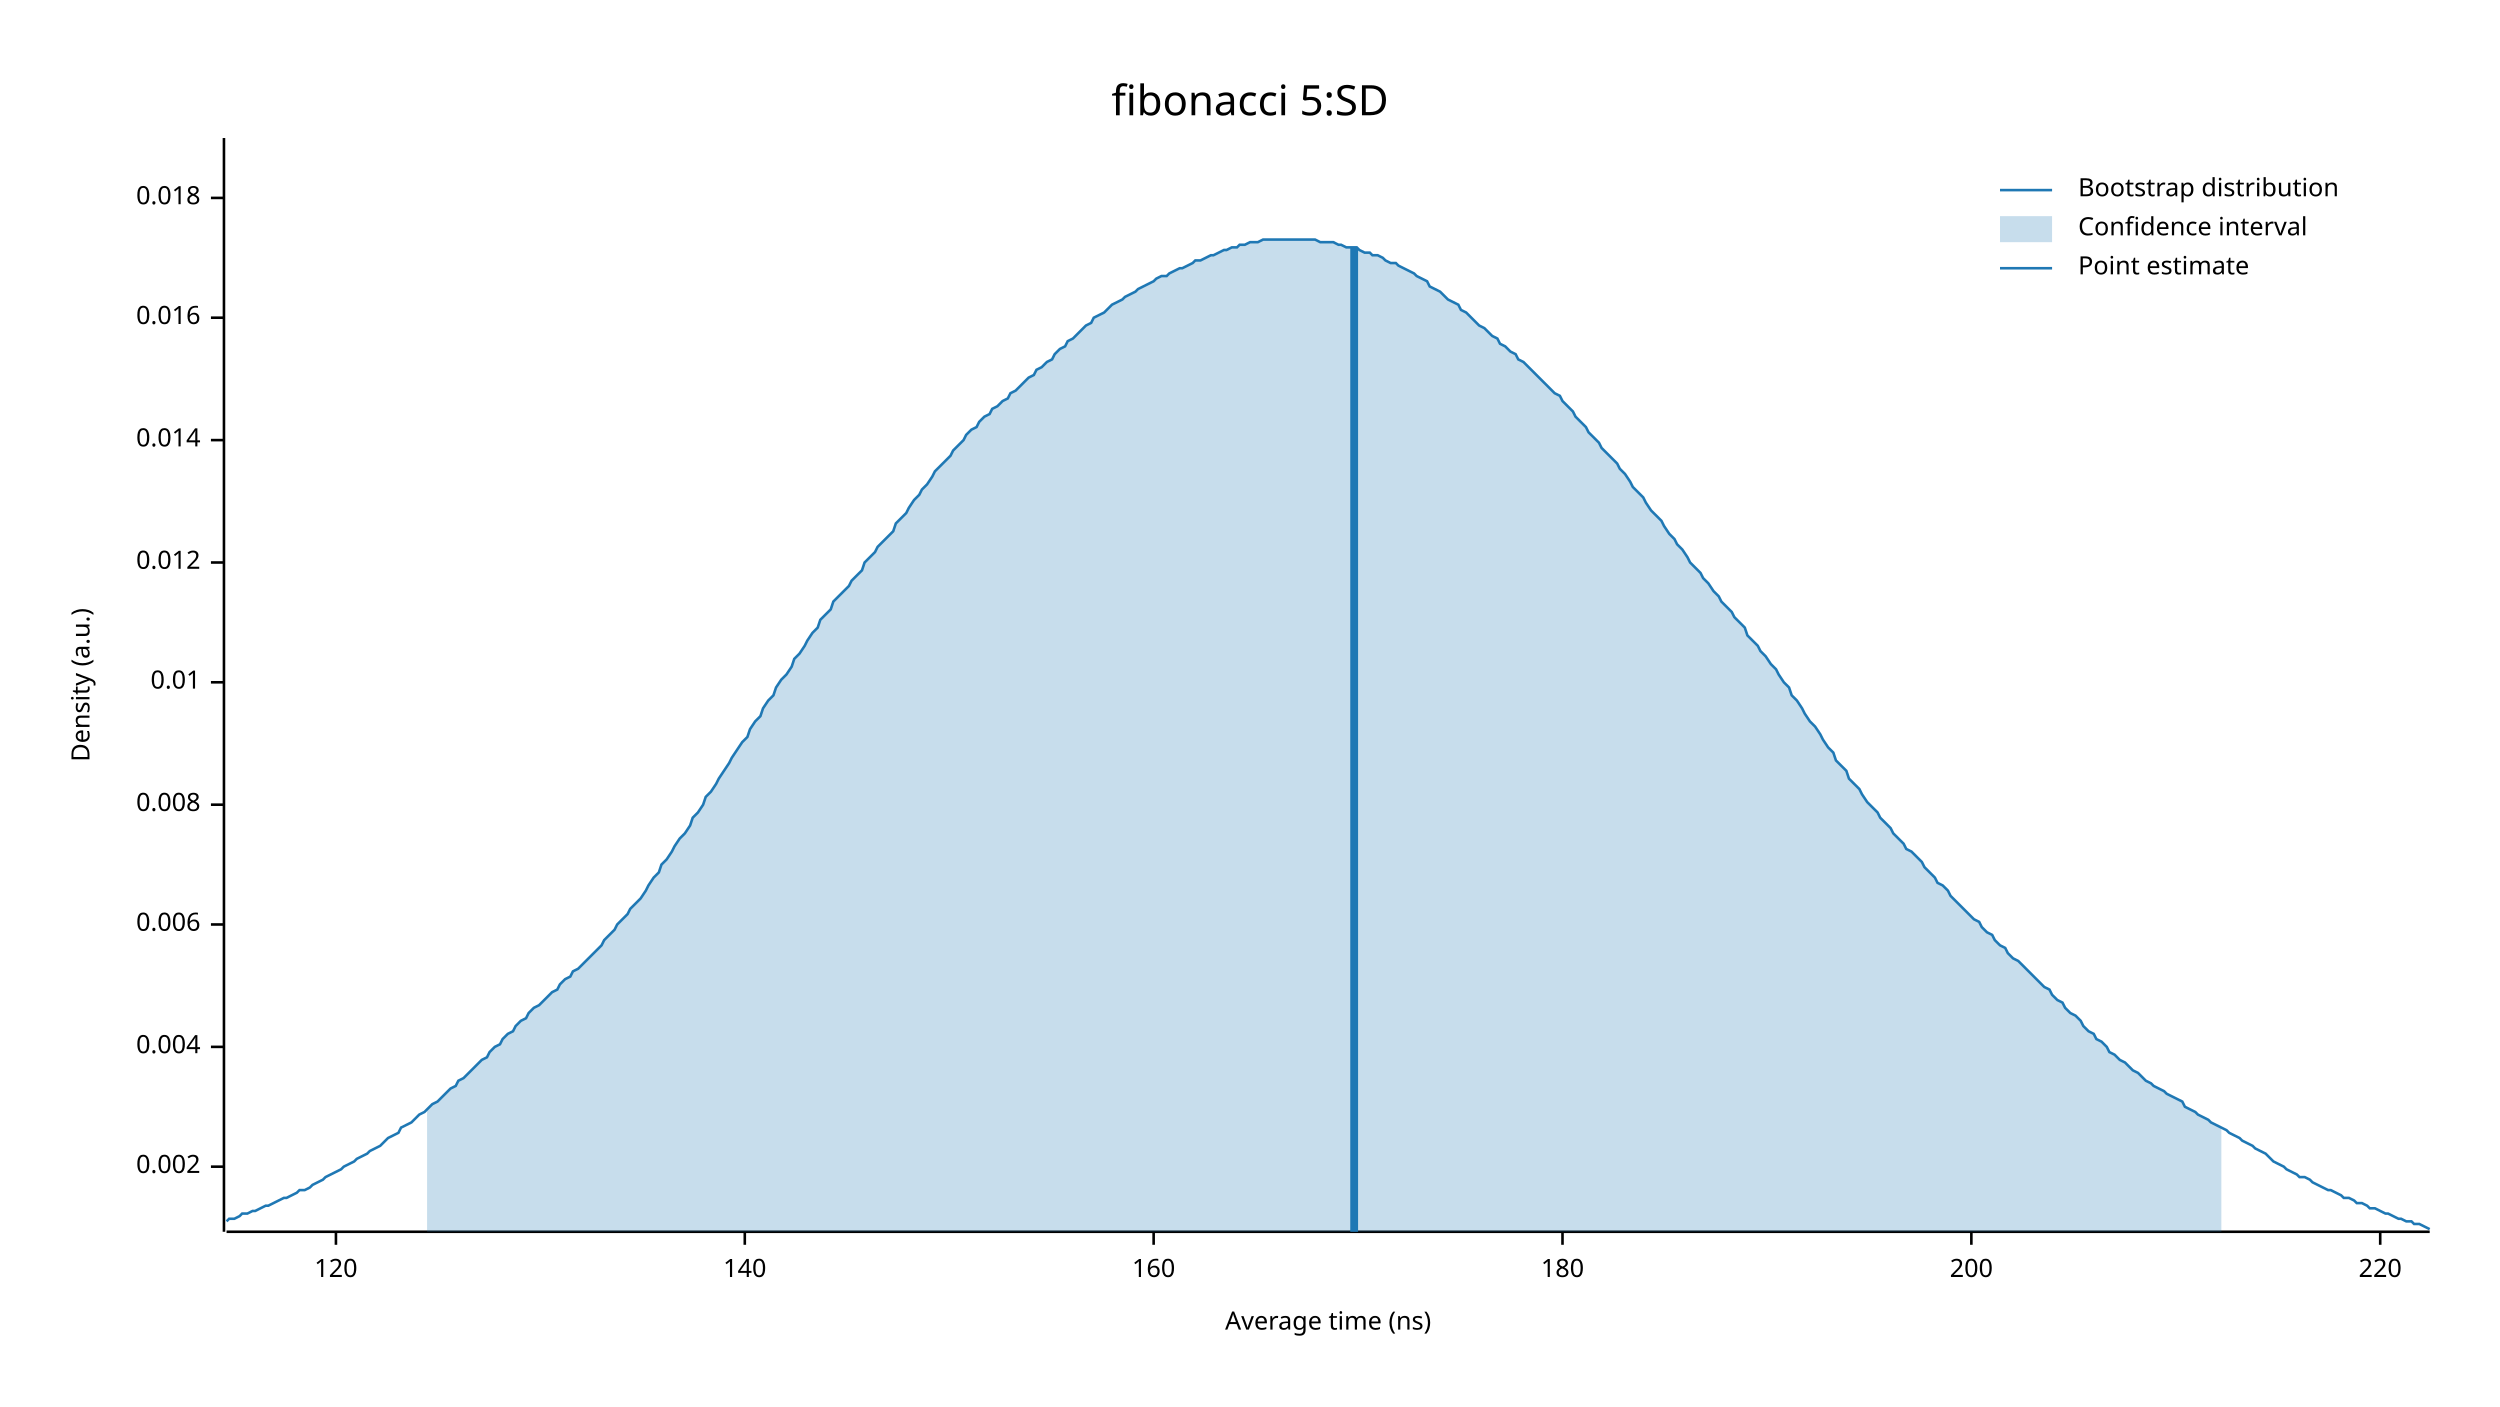
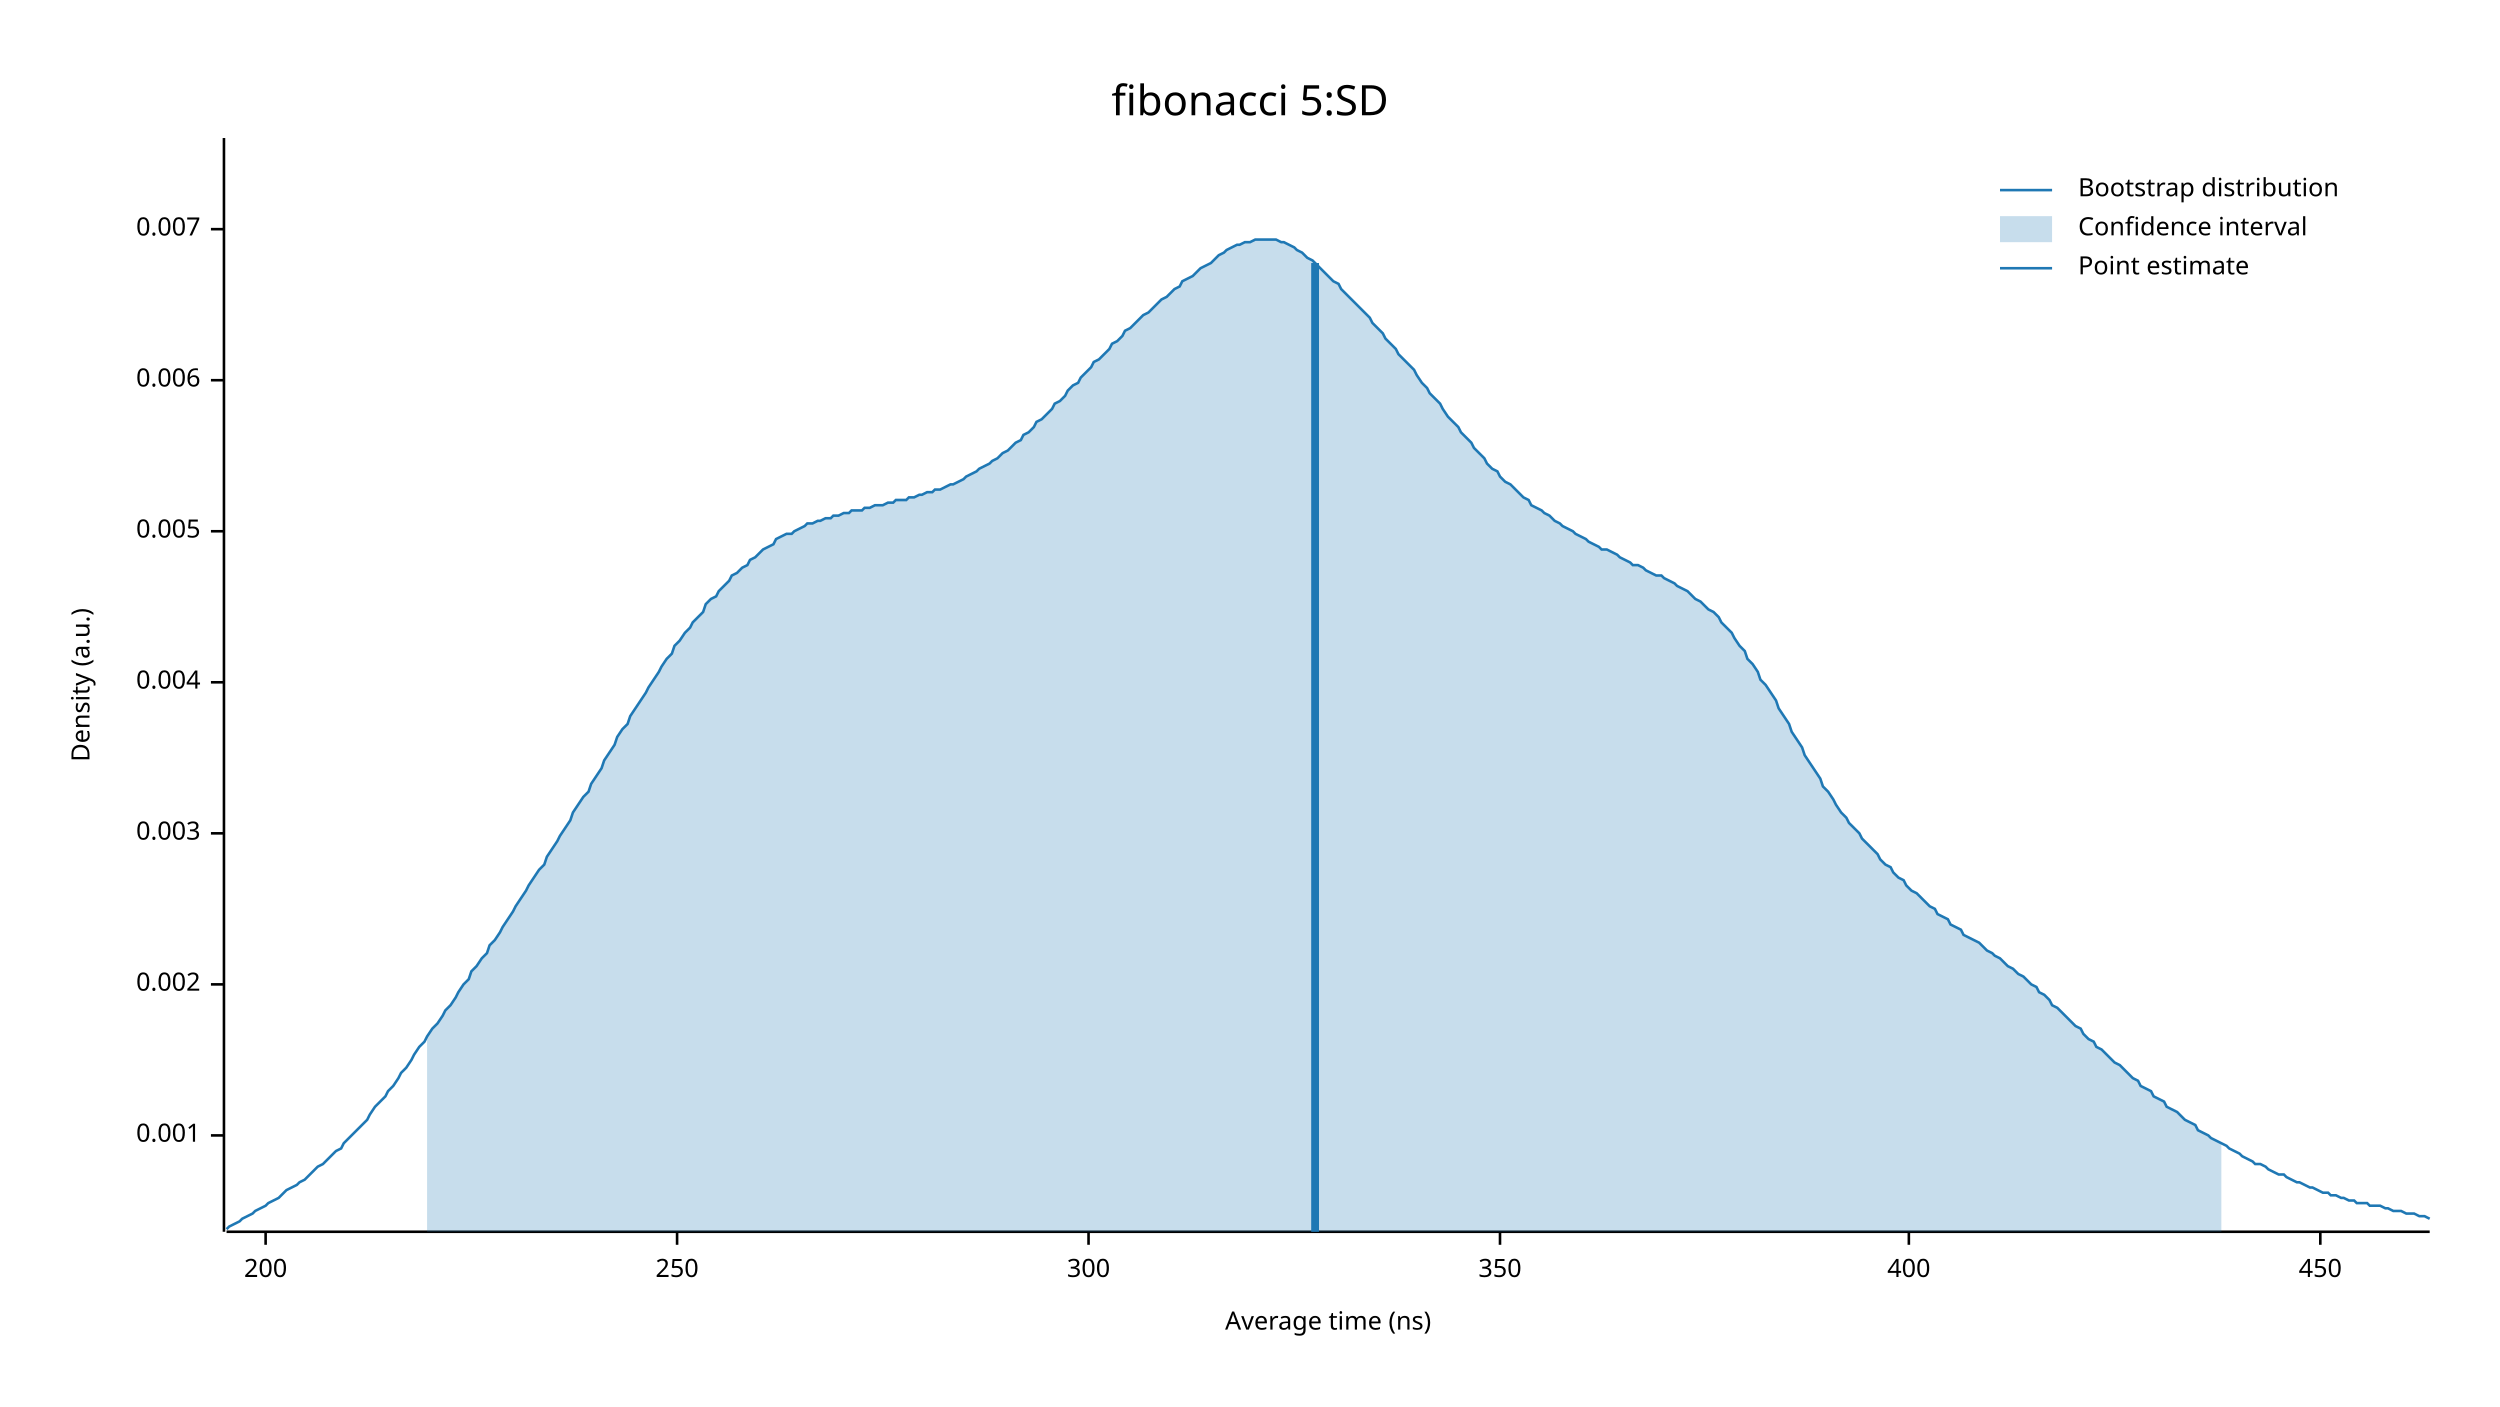
<svg xmlns="http://www.w3.org/2000/svg" width="960" height="540">
  <text x="480" y="32" dy="0.76em" text-anchor="middle" font-family="sans-serif" font-size="16.129" opacity="1" fill="#000000">
fibonacci 5:SD
</text>
  <text x="27" y="263" dy="0.76em" text-anchor="middle" font-family="sans-serif" font-size="9.677" opacity="1" fill="#000000" transform="rotate(270, 27, 263)">
Density (a.u.)
</text>
  <text x="510" y="513" dy="-0.5ex" text-anchor="middle" font-family="sans-serif" font-size="9.677" opacity="1" fill="#000000">
Average time (ns)
</text>
  <polyline fill="none" opacity="1" stroke="#000000" stroke-width="1" points="86,53 86,473 " />
-   <text x="77" y="448" dy="0.5ex" text-anchor="end" font-family="sans-serif" font-size="9.677" opacity="1" fill="#000000">
+   <text x="77" y="436" dy="0.5ex" text-anchor="end" font-family="sans-serif" font-size="9.677" opacity="1" fill="#000000">
+ 0.001
+ </text>
+   <polyline fill="none" opacity="1" stroke="#000000" stroke-width="1" points="81,436 86,436 " />
+   <text x="77" y="378" dy="0.5ex" text-anchor="end" font-family="sans-serif" font-size="9.677" opacity="1" fill="#000000">
0.002
</text>
-   <polyline fill="none" opacity="1" stroke="#000000" stroke-width="1" points="81,448 86,448 " />
-   <text x="77" y="402" dy="0.5ex" text-anchor="end" font-family="sans-serif" font-size="9.677" opacity="1" fill="#000000">
+   <polyline fill="none" opacity="1" stroke="#000000" stroke-width="1" points="81,378 86,378 " />
+   <text x="77" y="320" dy="0.5ex" text-anchor="end" font-family="sans-serif" font-size="9.677" opacity="1" fill="#000000">
+ 0.003
+ </text>
+   <polyline fill="none" opacity="1" stroke="#000000" stroke-width="1" points="81,320 86,320 " />
+   <text x="77" y="262" dy="0.5ex" text-anchor="end" font-family="sans-serif" font-size="9.677" opacity="1" fill="#000000">
0.004
</text>
-   <polyline fill="none" opacity="1" stroke="#000000" stroke-width="1" points="81,402 86,402 " />
-   <text x="77" y="355" dy="0.5ex" text-anchor="end" font-family="sans-serif" font-size="9.677" opacity="1" fill="#000000">
+   <polyline fill="none" opacity="1" stroke="#000000" stroke-width="1" points="81,262 86,262 " />
+   <text x="77" y="204" dy="0.5ex" text-anchor="end" font-family="sans-serif" font-size="9.677" opacity="1" fill="#000000">
+ 0.005
+ </text>
+   <polyline fill="none" opacity="1" stroke="#000000" stroke-width="1" points="81,204 86,204 " />
+   <text x="77" y="146" dy="0.5ex" text-anchor="end" font-family="sans-serif" font-size="9.677" opacity="1" fill="#000000">
0.006
</text>
-   <polyline fill="none" opacity="1" stroke="#000000" stroke-width="1" points="81,355 86,355 " />
-   <text x="77" y="309" dy="0.5ex" text-anchor="end" font-family="sans-serif" font-size="9.677" opacity="1" fill="#000000">
- 0.008
+   <polyline fill="none" opacity="1" stroke="#000000" stroke-width="1" points="81,146 86,146 " />
+   <text x="77" y="88" dy="0.5ex" text-anchor="end" font-family="sans-serif" font-size="9.677" opacity="1" fill="#000000">
+ 0.007
</text>
-   <polyline fill="none" opacity="1" stroke="#000000" stroke-width="1" points="81,309 86,309 " />
-   <text x="77" y="262" dy="0.5ex" text-anchor="end" font-family="sans-serif" font-size="9.677" opacity="1" fill="#000000">
- 0.01
- </text>
-   <polyline fill="none" opacity="1" stroke="#000000" stroke-width="1" points="81,262 86,262 " />
-   <text x="77" y="216" dy="0.5ex" text-anchor="end" font-family="sans-serif" font-size="9.677" opacity="1" fill="#000000">
- 0.012
- </text>
-   <polyline fill="none" opacity="1" stroke="#000000" stroke-width="1" points="81,216 86,216 " />
-   <text x="77" y="169" dy="0.5ex" text-anchor="end" font-family="sans-serif" font-size="9.677" opacity="1" fill="#000000">
- 0.014
- </text>
-   <polyline fill="none" opacity="1" stroke="#000000" stroke-width="1" points="81,169 86,169 " />
-   <text x="77" y="122" dy="0.5ex" text-anchor="end" font-family="sans-serif" font-size="9.677" opacity="1" fill="#000000">
- 0.016
- </text>
-   <polyline fill="none" opacity="1" stroke="#000000" stroke-width="1" points="81,122 86,122 " />
-   <text x="77" y="76" dy="0.5ex" text-anchor="end" font-family="sans-serif" font-size="9.677" opacity="1" fill="#000000">
- 0.018
- </text>
-   <polyline fill="none" opacity="1" stroke="#000000" stroke-width="1" points="81,76 86,76 " />
+   <polyline fill="none" opacity="1" stroke="#000000" stroke-width="1" points="81,88 86,88 " />
  <polyline fill="none" opacity="1" stroke="#000000" stroke-width="1" points="87,473 933,473 " />
-   <text x="129" y="483" dy="0.76em" text-anchor="middle" font-family="sans-serif" font-size="9.677" opacity="1" fill="#000000">
- 120
- </text>
-   <polyline fill="none" opacity="1" stroke="#000000" stroke-width="1" points="129,473 129,478 " />
-   <text x="286" y="483" dy="0.76em" text-anchor="middle" font-family="sans-serif" font-size="9.677" opacity="1" fill="#000000">
- 140
- </text>
-   <polyline fill="none" opacity="1" stroke="#000000" stroke-width="1" points="286,473 286,478 " />
-   <text x="443" y="483" dy="0.76em" text-anchor="middle" font-family="sans-serif" font-size="9.677" opacity="1" fill="#000000">
- 160
- </text>
-   <polyline fill="none" opacity="1" stroke="#000000" stroke-width="1" points="443,473 443,478 " />
-   <text x="600" y="483" dy="0.76em" text-anchor="middle" font-family="sans-serif" font-size="9.677" opacity="1" fill="#000000">
- 180
- </text>
-   <polyline fill="none" opacity="1" stroke="#000000" stroke-width="1" points="600,473 600,478 " />
-   <text x="757" y="483" dy="0.76em" text-anchor="middle" font-family="sans-serif" font-size="9.677" opacity="1" fill="#000000">
+   <text x="102" y="483" dy="0.76em" text-anchor="middle" font-family="sans-serif" font-size="9.677" opacity="1" fill="#000000">
200
</text>
-   <polyline fill="none" opacity="1" stroke="#000000" stroke-width="1" points="757,473 757,478 " />
-   <text x="914" y="483" dy="0.76em" text-anchor="middle" font-family="sans-serif" font-size="9.677" opacity="1" fill="#000000">
- 220
+   <polyline fill="none" opacity="1" stroke="#000000" stroke-width="1" points="102,473 102,478 " />
+   <text x="260" y="483" dy="0.76em" text-anchor="middle" font-family="sans-serif" font-size="9.677" opacity="1" fill="#000000">
+ 250
</text>
-   <polyline fill="none" opacity="1" stroke="#000000" stroke-width="1" points="914,473 914,478 " />
-   <polyline fill="none" opacity="1" stroke="#1F78B4" stroke-width="1" points="87,469 88,468 90,468 92,467 93,466 95,466 97,465 98,465 100,464 102,463 103,463 105,462 107,461 109,460 110,460 112,459 114,458 115,457 117,457 119,456 120,455 122,454 124,453 125,452 127,451 129,450 131,449 132,448 134,447 136,446 137,445 139,444 141,443 142,442 144,441 146,440 148,438 149,437 151,436 153,435 154,433 156,432 158,431 159,430 161,428 163,427 164,426 166,424 168,423 170,421 171,420 173,418 175,417 176,415 178,414 180,412 181,411 183,409 185,407 187,406 188,404 190,402 192,401 193,399 195,397 197,396 198,394 200,392 202,391 203,389 205,387 207,386 209,384 210,383 212,381 214,380 215,378 217,376 219,375 220,373 222,372 224,370 226,368 227,367 229,365 231,363 232,361 234,359 236,357 237,355 239,353 241,351 242,349 244,347 246,345 248,342 249,340 251,337 253,335 254,332 256,330 258,327 259,325 261,322 263,320 265,317 266,314 268,312 270,309 271,306 273,304 275,301 276,299 278,296 280,293 281,291 283,288 285,285 287,283 288,280 290,277 292,275 293,272 295,269 297,267 298,264 300,261 302,259 304,256 305,253 307,251 309,248 310,246 312,243 314,241 315,238 317,236 319,234 320,231 322,229 324,227 326,225 327,223 329,221 331,219 332,216 334,214 336,212 337,210 339,208 341,206 343,204 344,201 346,199 348,197 349,195 351,192 353,190 354,188 356,186 358,183 359,181 361,179 363,177 365,175 366,173 368,171 370,169 371,167 373,165 375,164 376,162 378,160 380,159 381,157 383,156 385,154 387,153 388,151 390,150 392,148 393,147 395,145 397,144 398,142 400,141 402,139 404,138 405,136 407,134 409,133 410,131 412,130 414,128 415,127 417,125 419,124 420,122 422,121 424,120 426,118 427,117 429,116 431,115 432,114 434,113 436,112 437,111 439,110 441,109 443,108 444,107 446,106 448,106 449,105 451,104 453,103 454,103 456,102 458,101 459,100 461,100 463,99 465,98 466,98 468,97 470,96 471,96 473,95 475,95 476,94 478,94 480,93 482,93 483,93 485,92 487,92 488,92 490,92 492,92 493,92 495,92 497,92 498,92 500,92 502,92 504,92 505,92 507,93 509,93 510,93 512,93 514,94 515,94 517,95 519,95 521,95 522,96 524,97 526,97 527,98 529,98 531,99 532,100 534,101 536,101 537,102 539,103 541,104 543,105 544,106 546,107 548,108 549,110 551,111 553,112 554,113 556,115 558,116 560,117 561,119 563,120 565,122 566,123 568,125 570,126 571,127 573,129 575,130 576,132 578,133 580,135 582,136 583,138 585,139 587,141 588,142 590,144 592,146 593,147 595,149 597,151 599,152 600,154 602,156 604,158 605,160 607,162 609,164 610,166 612,168 614,170 615,172 617,174 619,176 621,178 622,180 624,182 626,185 627,187 629,189 631,191 632,193 634,196 636,198 638,200 639,202 641,205 643,207 644,209 646,211 648,214 649,216 651,218 653,220 654,222 656,224 658,227 660,229 661,231 663,233 665,235 666,237 668,239 670,241 671,244 673,246 675,248 676,250 678,252 680,255 682,257 683,259 685,262 687,264 688,267 690,269 692,272 693,274 695,277 697,279 699,282 700,284 702,287 704,289 705,292 707,294 709,296 710,299 712,301 714,303 715,305 717,308 719,310 721,312 722,314 724,316 726,318 727,320 729,322 731,324 732,326 734,327 736,329 738,331 739,333 741,335 743,337 744,339 746,340 748,342 749,344 751,346 753,348 754,349 756,351 758,353 760,354 761,356 763,358 765,359 766,361 768,363 770,364 771,366 773,368 775,369 777,371 778,372 780,374 782,376 783,377 785,379 787,380 788,382 790,384 792,385 793,387 795,389 797,390 799,392 800,394 802,396 804,397 805,399 807,400 809,402 810,404 812,405 814,407 816,408 817,409 819,411 821,412 822,413 824,415 826,416 827,417 829,418 831,419 832,420 834,421 836,422 838,423 839,425 841,426 843,427 844,428 846,429 848,430 849,431 851,432 853,433 855,434 856,435 858,436 860,437 861,438 863,439 865,440 866,441 868,442 870,443 871,444 873,446 875,447 877,448 878,449 880,450 882,451 883,452 885,452 887,453 888,454 890,455 892,456 894,457 895,457 897,458 899,459 900,460 902,460 904,461 905,462 907,462 909,463 910,464 912,464 914,465 916,466 917,466 919,467 921,468 922,468 924,469 926,469 927,470 929,470 931,471 933,472 " />
-   <polygon opacity="0.25" fill="#1F78B4" points="164,426 166,424 168,423 170,421 171,420 173,418 175,417 176,415 178,414 180,412 181,411 183,409 185,407 187,406 188,404 190,402 192,401 193,399 195,397 197,396 198,394 200,392 202,391 203,389 205,387 207,386 209,384 210,383 212,381 214,380 215,378 217,376 219,375 220,373 222,372 224,370 226,368 227,367 229,365 231,363 232,361 234,359 236,357 237,355 239,353 241,351 242,349 244,347 246,345 248,342 249,340 251,337 253,335 254,332 256,330 258,327 259,325 261,322 263,320 265,317 266,314 268,312 270,309 271,306 273,304 275,301 276,299 278,296 280,293 281,291 283,288 285,285 287,283 288,280 290,277 292,275 293,272 295,269 297,267 298,264 300,261 302,259 304,256 305,253 307,251 309,248 310,246 312,243 314,241 315,238 317,236 319,234 320,231 322,229 324,227 326,225 327,223 329,221 331,219 332,216 334,214 336,212 337,210 339,208 341,206 343,204 344,201 346,199 348,197 349,195 351,192 353,190 354,188 356,186 358,183 359,181 361,179 363,177 365,175 366,173 368,171 370,169 371,167 373,165 375,164 376,162 378,160 380,159 381,157 383,156 385,154 387,153 388,151 390,150 392,148 393,147 395,145 397,144 398,142 400,141 402,139 404,138 405,136 407,134 409,133 410,131 412,130 414,128 415,127 417,125 419,124 420,122 422,121 424,120 426,118 427,117 429,116 431,115 432,114 434,113 436,112 437,111 439,110 441,109 443,108 444,107 446,106 448,106 449,105 451,104 453,103 454,103 456,102 458,101 459,100 461,100 463,99 465,98 466,98 468,97 470,96 471,96 473,95 475,95 476,94 478,94 480,93 482,93 483,93 485,92 487,92 488,92 490,92 492,92 493,92 495,92 497,92 498,92 500,92 502,92 504,92 505,92 507,93 509,93 510,93 512,93 514,94 515,94 517,95 519,95 521,95 522,96 524,97 526,97 527,98 529,98 531,99 532,100 534,101 536,101 537,102 539,103 541,104 543,105 544,106 546,107 548,108 549,110 551,111 553,112 554,113 556,115 558,116 560,117 561,119 563,120 565,122 566,123 568,125 570,126 571,127 573,129 575,130 576,132 578,133 580,135 582,136 583,138 585,139 587,141 588,142 590,144 592,146 593,147 595,149 597,151 599,152 600,154 602,156 604,158 605,160 607,162 609,164 610,166 612,168 614,170 615,172 617,174 619,176 621,178 622,180 624,182 626,185 627,187 629,189 631,191 632,193 634,196 636,198 638,200 639,202 641,205 643,207 644,209 646,211 648,214 649,216 651,218 653,220 654,222 656,224 658,227 660,229 661,231 663,233 665,235 666,237 668,239 670,241 671,244 673,246 675,248 676,250 678,252 680,255 682,257 683,259 685,262 687,264 688,267 690,269 692,272 693,274 695,277 697,279 699,282 700,284 702,287 704,289 705,292 707,294 709,296 710,299 712,301 714,303 715,305 717,308 719,310 721,312 722,314 724,316 726,318 727,320 729,322 731,324 732,326 734,327 736,329 738,331 739,333 741,335 743,337 744,339 746,340 748,342 749,344 751,346 753,348 754,349 756,351 758,353 760,354 761,356 763,358 765,359 766,361 768,363 770,364 771,366 773,368 775,369 777,371 778,372 780,374 782,376 783,377 785,379 787,380 788,382 790,384 792,385 793,387 795,389 797,390 799,392 800,394 802,396 804,397 805,399 807,400 809,402 810,404 812,405 814,407 816,408 817,409 819,411 821,412 822,413 824,415 826,416 827,417 829,418 831,419 832,420 834,421 836,422 838,423 839,425 841,426 843,427 844,428 846,429 848,430 849,431 851,432 853,433 853,473 164,473 " />
-   <polyline fill="none" opacity="1" stroke="#1F78B4" stroke-width="3" points="520,473 520,95 " />
+   <polyline fill="none" opacity="1" stroke="#000000" stroke-width="1" points="260,473 260,478 " />
+   <text x="418" y="483" dy="0.76em" text-anchor="middle" font-family="sans-serif" font-size="9.677" opacity="1" fill="#000000">
+ 300
+ </text>
+   <polyline fill="none" opacity="1" stroke="#000000" stroke-width="1" points="418,473 418,478 " />
+   <text x="576" y="483" dy="0.76em" text-anchor="middle" font-family="sans-serif" font-size="9.677" opacity="1" fill="#000000">
+ 350
+ </text>
+   <polyline fill="none" opacity="1" stroke="#000000" stroke-width="1" points="576,473 576,478 " />
+   <text x="733" y="483" dy="0.76em" text-anchor="middle" font-family="sans-serif" font-size="9.677" opacity="1" fill="#000000">
+ 400
+ </text>
+   <polyline fill="none" opacity="1" stroke="#000000" stroke-width="1" points="733,473 733,478 " />
+   <text x="891" y="483" dy="0.76em" text-anchor="middle" font-family="sans-serif" font-size="9.677" opacity="1" fill="#000000">
+ 450
+ </text>
+   <polyline fill="none" opacity="1" stroke="#000000" stroke-width="1" points="891,473 891,478 " />
+   <polyline fill="none" opacity="1" stroke="#1F78B4" stroke-width="1" points="87,472 88,471 90,470 92,469 93,468 95,467 97,466 98,465 100,464 102,463 103,462 105,461 107,460 109,458 110,457 112,456 114,455 115,454 117,453 119,451 120,450 122,448 124,447 125,446 127,444 129,442 131,441 132,439 134,437 136,435 137,434 139,432 141,430 142,428 144,425 146,423 148,421 149,419 151,417 153,414 154,412 156,410 158,407 159,405 161,402 163,400 164,398 166,395 168,393 170,390 171,388 173,386 175,383 176,381 178,378 180,376 181,373 183,371 185,368 187,366 188,363 190,361 192,358 193,356 195,353 197,350 198,348 200,345 202,342 203,340 205,337 207,334 209,332 210,329 212,326 214,323 215,321 217,318 219,315 220,312 222,309 224,306 226,304 227,301 229,298 231,295 232,292 234,289 236,286 237,283 239,280 241,278 242,275 244,272 246,269 248,266 249,264 251,261 253,258 254,256 256,253 258,251 259,248 261,246 263,243 265,241 266,239 268,237 270,235 271,232 273,230 275,229 276,227 278,225 280,223 281,221 283,220 285,218 287,217 288,215 290,214 292,212 293,211 295,210 297,209 298,207 300,206 302,205 304,205 305,204 307,203 309,202 310,201 312,201 314,200 315,200 317,199 319,199 320,198 322,198 324,197 326,197 327,196 329,196 331,196 332,195 334,195 336,194 337,194 339,194 341,193 343,193 344,192 346,192 348,192 349,191 351,191 353,190 354,190 356,189 358,189 359,188 361,188 363,187 365,186 366,186 368,185 370,184 371,183 373,182 375,181 376,180 378,179 380,178 381,177 383,176 385,174 387,173 388,172 390,170 392,169 393,167 395,166 397,164 398,162 400,161 402,159 404,157 405,155 407,154 409,152 410,150 412,148 414,147 415,145 417,143 419,141 420,139 422,138 424,136 426,134 427,132 429,131 431,129 432,127 434,126 436,124 437,123 439,121 441,120 443,118 444,117 446,115 448,114 449,113 451,111 453,110 454,108 456,107 458,106 459,105 461,103 463,102 465,101 466,100 468,98 470,97 471,96 473,95 475,94 476,94 478,93 480,93 482,92 483,92 485,92 487,92 488,92 490,92 492,93 493,93 495,94 497,95 498,96 500,97 502,99 504,100 505,101 507,103 509,105 510,106 512,108 514,109 515,111 517,113 519,115 521,117 522,118 524,120 526,122 527,124 529,126 531,128 532,130 534,132 536,134 537,136 539,138 541,140 543,142 544,144 546,147 548,149 549,151 551,153 553,155 554,157 556,160 558,162 560,164 561,166 563,168 565,170 566,172 568,174 570,176 571,178 573,180 575,181 576,183 578,185 580,186 582,188 583,189 585,191 587,192 588,194 590,195 592,196 593,197 595,198 597,200 599,201 600,202 602,203 604,204 605,205 607,206 609,207 610,208 612,209 614,210 615,211 617,211 619,212 621,213 622,214 624,215 626,216 627,217 629,217 631,218 632,219 634,220 636,221 638,221 639,222 641,223 643,224 644,225 646,226 648,227 649,228 651,230 653,231 654,232 656,234 658,235 660,237 661,239 663,241 665,243 666,245 668,248 670,250 671,253 673,255 675,258 676,261 678,263 680,266 682,269 683,272 685,275 687,278 688,281 690,284 692,287 693,290 695,293 697,296 699,299 700,302 702,304 704,307 705,309 707,312 709,314 710,316 712,318 714,320 715,322 717,324 719,326 721,328 722,330 724,332 726,333 727,335 729,337 731,338 732,340 734,342 736,343 738,345 739,346 741,348 743,349 744,351 746,352 748,353 749,355 751,356 753,357 754,359 756,360 758,361 760,362 761,363 763,365 765,366 766,367 768,368 770,370 771,371 773,372 775,374 777,375 778,376 780,378 782,379 783,381 785,382 787,384 788,386 790,387 792,389 793,390 795,392 797,394 799,395 800,397 802,399 804,400 805,402 807,403 809,405 810,406 812,408 814,409 816,411 817,412 819,414 821,415 822,417 824,418 826,419 827,421 829,422 831,423 832,425 834,426 836,427 838,429 839,430 841,431 843,432 844,434 846,435 848,436 849,437 851,438 853,439 855,440 856,441 858,442 860,443 861,444 863,445 865,446 866,447 868,447 870,448 871,449 873,450 875,451 877,451 878,452 880,453 882,454 883,454 885,455 887,456 888,456 890,457 892,458 894,458 895,459 897,459 899,460 900,460 902,461 904,461 905,462 907,462 909,462 910,463 912,463 914,463 916,464 917,464 919,465 921,465 922,465 924,466 926,466 927,466 929,467 931,467 933,468 " />
+   <polygon opacity="0.25" fill="#1F78B4" points="164,398 166,395 168,393 170,390 171,388 173,386 175,383 176,381 178,378 180,376 181,373 183,371 185,368 187,366 188,363 190,361 192,358 193,356 195,353 197,350 198,348 200,345 202,342 203,340 205,337 207,334 209,332 210,329 212,326 214,323 215,321 217,318 219,315 220,312 222,309 224,306 226,304 227,301 229,298 231,295 232,292 234,289 236,286 237,283 239,280 241,278 242,275 244,272 246,269 248,266 249,264 251,261 253,258 254,256 256,253 258,251 259,248 261,246 263,243 265,241 266,239 268,237 270,235 271,232 273,230 275,229 276,227 278,225 280,223 281,221 283,220 285,218 287,217 288,215 290,214 292,212 293,211 295,210 297,209 298,207 300,206 302,205 304,205 305,204 307,203 309,202 310,201 312,201 314,200 315,200 317,199 319,199 320,198 322,198 324,197 326,197 327,196 329,196 331,196 332,195 334,195 336,194 337,194 339,194 341,193 343,193 344,192 346,192 348,192 349,191 351,191 353,190 354,190 356,189 358,189 359,188 361,188 363,187 365,186 366,186 368,185 370,184 371,183 373,182 375,181 376,180 378,179 380,178 381,177 383,176 385,174 387,173 388,172 390,170 392,169 393,167 395,166 397,164 398,162 400,161 402,159 404,157 405,155 407,154 409,152 410,150 412,148 414,147 415,145 417,143 419,141 420,139 422,138 424,136 426,134 427,132 429,131 431,129 432,127 434,126 436,124 437,123 439,121 441,120 443,118 444,117 446,115 448,114 449,113 451,111 453,110 454,108 456,107 458,106 459,105 461,103 463,102 465,101 466,100 468,98 470,97 471,96 473,95 475,94 476,94 478,93 480,93 482,92 483,92 485,92 487,92 488,92 490,92 492,93 493,93 495,94 497,95 498,96 500,97 502,99 504,100 505,101 507,103 509,105 510,106 512,108 514,109 515,111 517,113 519,115 521,117 522,118 524,120 526,122 527,124 529,126 531,128 532,130 534,132 536,134 537,136 539,138 541,140 543,142 544,144 546,147 548,149 549,151 551,153 553,155 554,157 556,160 558,162 560,164 561,166 563,168 565,170 566,172 568,174 570,176 571,178 573,180 575,181 576,183 578,185 580,186 582,188 583,189 585,191 587,192 588,194 590,195 592,196 593,197 595,198 597,200 599,201 600,202 602,203 604,204 605,205 607,206 609,207 610,208 612,209 614,210 615,211 617,211 619,212 621,213 622,214 624,215 626,216 627,217 629,217 631,218 632,219 634,220 636,221 638,221 639,222 641,223 643,224 644,225 646,226 648,227 649,228 651,230 653,231 654,232 656,234 658,235 660,237 661,239 663,241 665,243 666,245 668,248 670,250 671,253 673,255 675,258 676,261 678,263 680,266 682,269 683,272 685,275 687,278 688,281 690,284 692,287 693,290 695,293 697,296 699,299 700,302 702,304 704,307 705,309 707,312 709,314 710,316 712,318 714,320 715,322 717,324 719,326 721,328 722,330 724,332 726,333 727,335 729,337 731,338 732,340 734,342 736,343 738,345 739,346 741,348 743,349 744,351 746,352 748,353 749,355 751,356 753,357 754,359 756,360 758,361 760,362 761,363 763,365 765,366 766,367 768,368 770,370 771,371 773,372 775,374 777,375 778,376 780,378 782,379 783,381 785,382 787,384 788,386 790,387 792,389 793,390 795,392 797,394 799,395 800,397 802,399 804,400 805,402 807,403 809,405 810,406 812,408 814,409 816,411 817,412 819,414 821,415 822,417 824,418 826,419 827,421 829,422 831,423 832,425 834,426 836,427 838,429 839,430 841,431 843,432 844,434 846,435 848,436 849,437 851,438 853,439 853,473 164,473 " />
+   <polyline fill="none" opacity="1" stroke="#1F78B4" stroke-width="3" points="505,473 505,101 " />
  <text x="798" y="68" dy="0.76em" text-anchor="start" font-family="sans-serif" font-size="9.677" opacity="1" fill="#000000">
Bootstrap distribution
</text>
  <text x="798" y="83" dy="0.76em" text-anchor="start" font-family="sans-serif" font-size="9.677" opacity="1" fill="#000000">
Confidence interval
</text>
  <text x="798" y="98" dy="0.76em" text-anchor="start" font-family="sans-serif" font-size="9.677" opacity="1" fill="#000000">
Point estimate
</text>
  <polyline fill="none" opacity="1" stroke="#1F78B4" stroke-width="1" points="768,73 788,73 " />
  <rect x="768" y="83" width="20" height="10" opacity="0.25" fill="#1F78B4" stroke="none" />
  <polyline fill="none" opacity="1" stroke="#1F78B4" stroke-width="1" points="768,103 788,103 " />
</svg>
